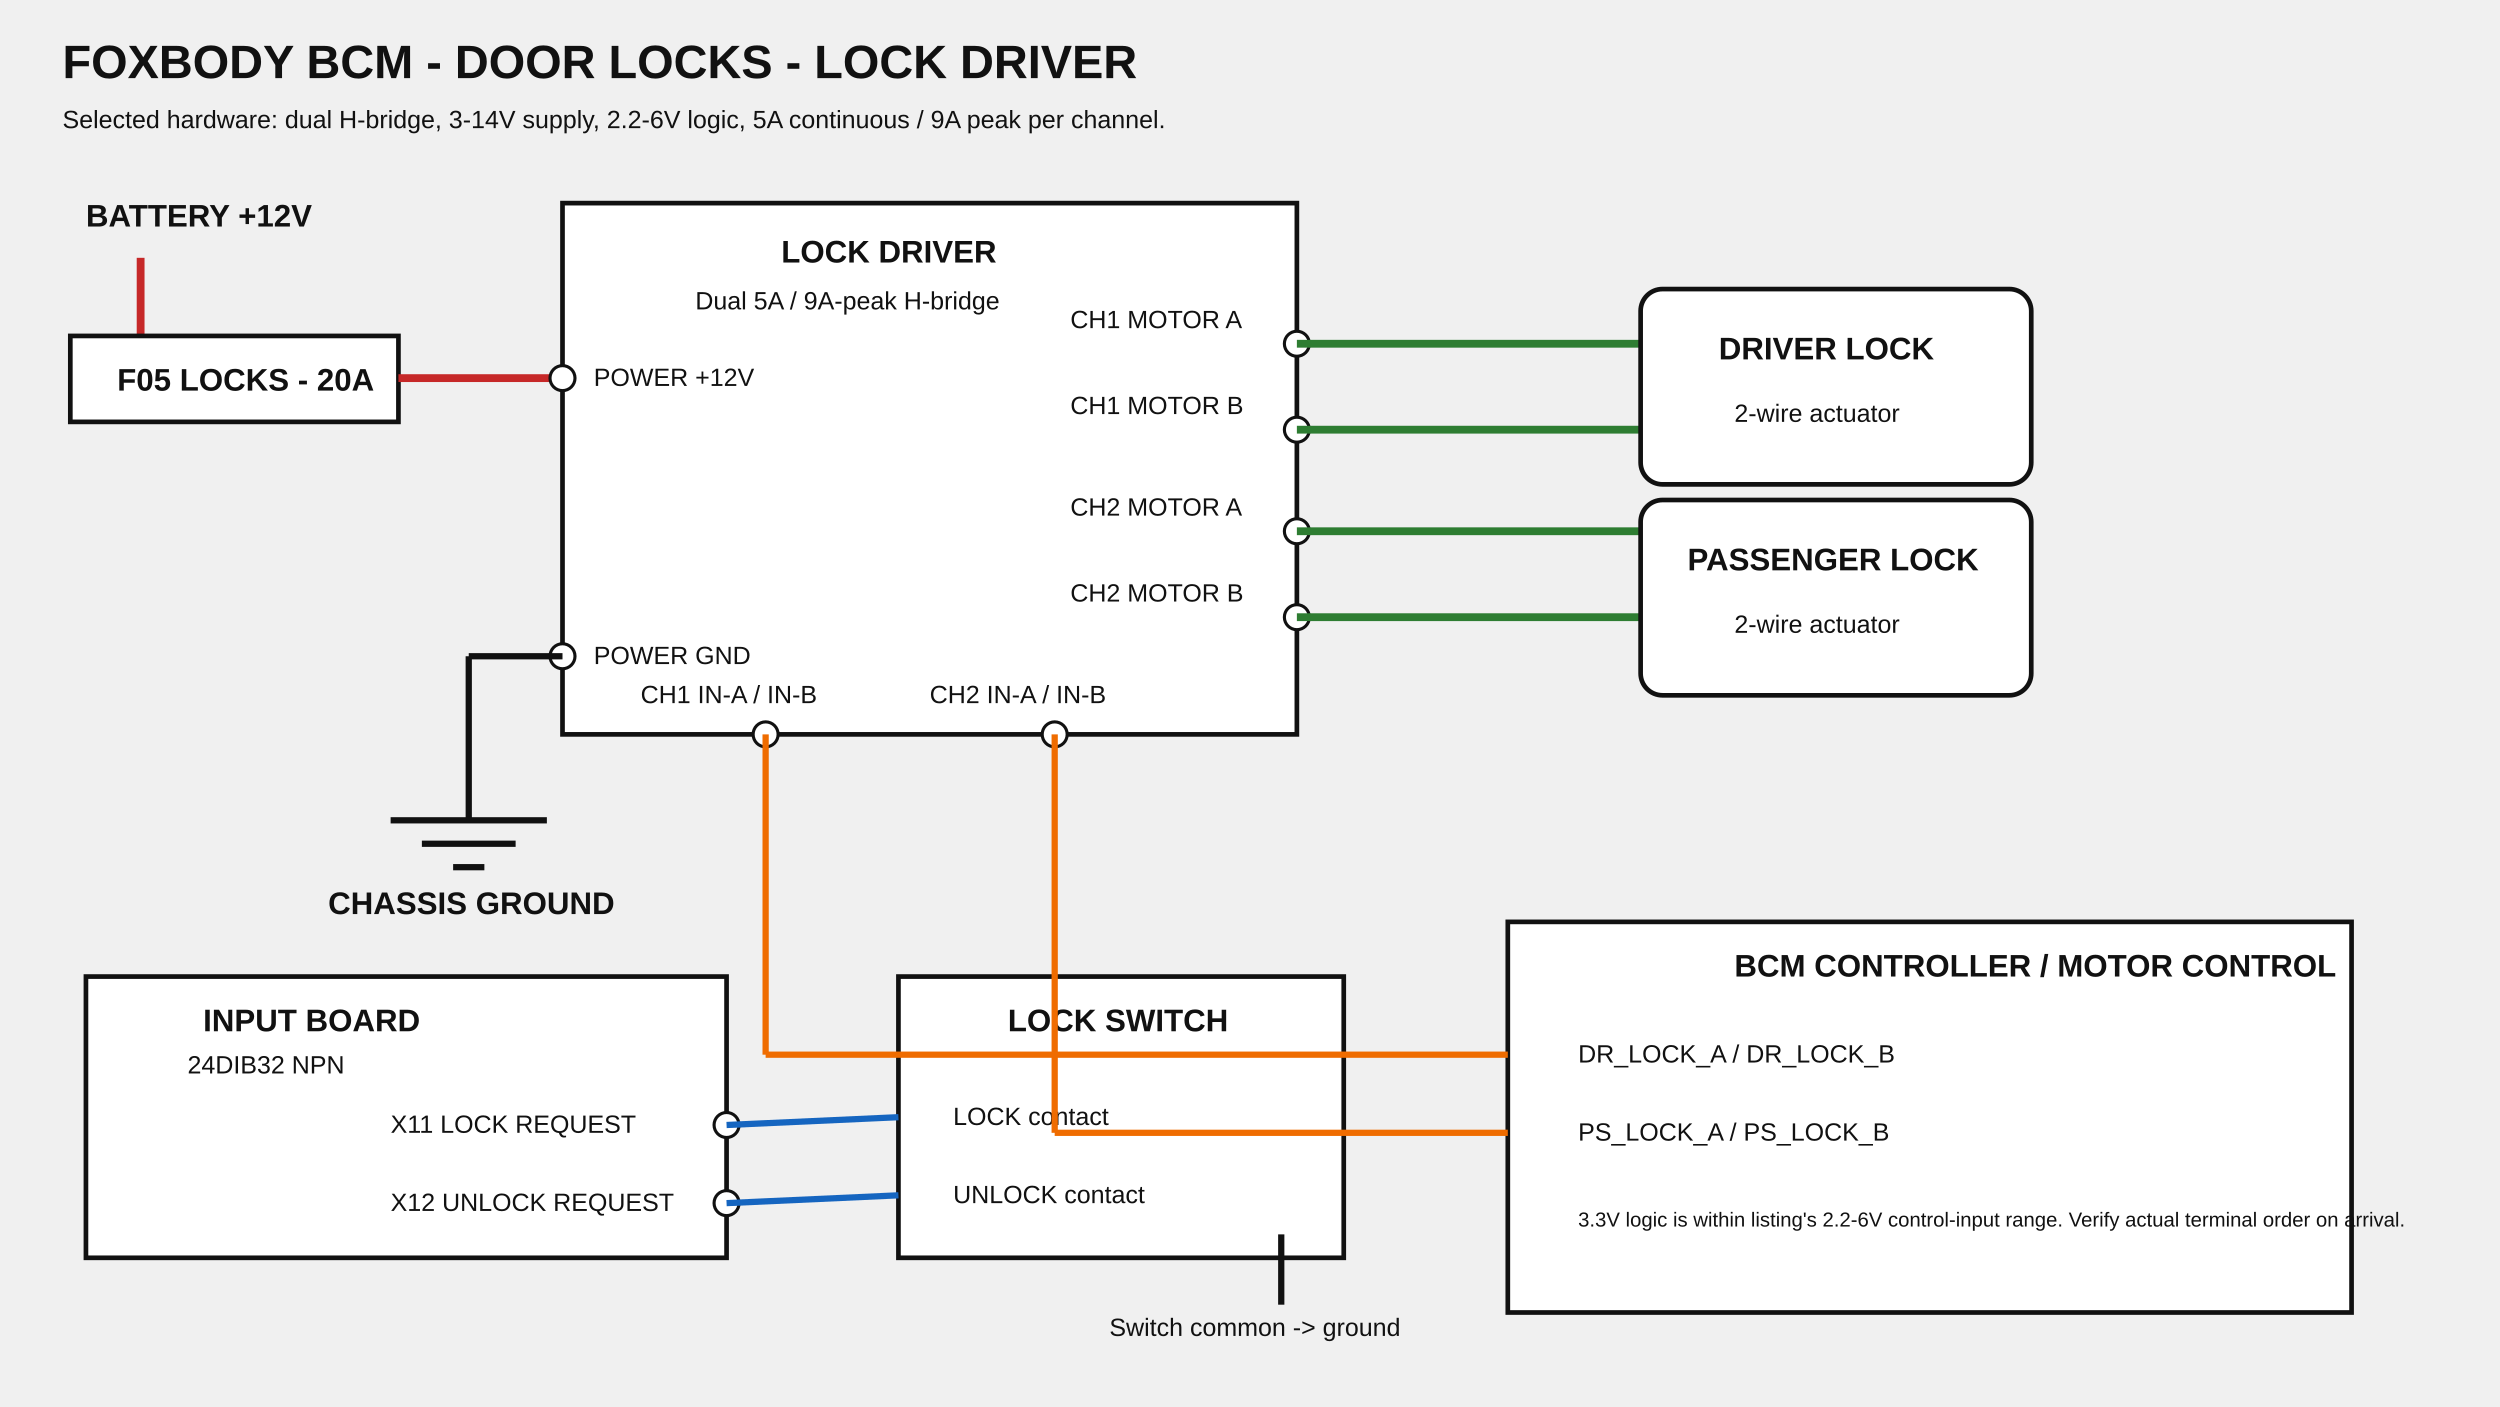
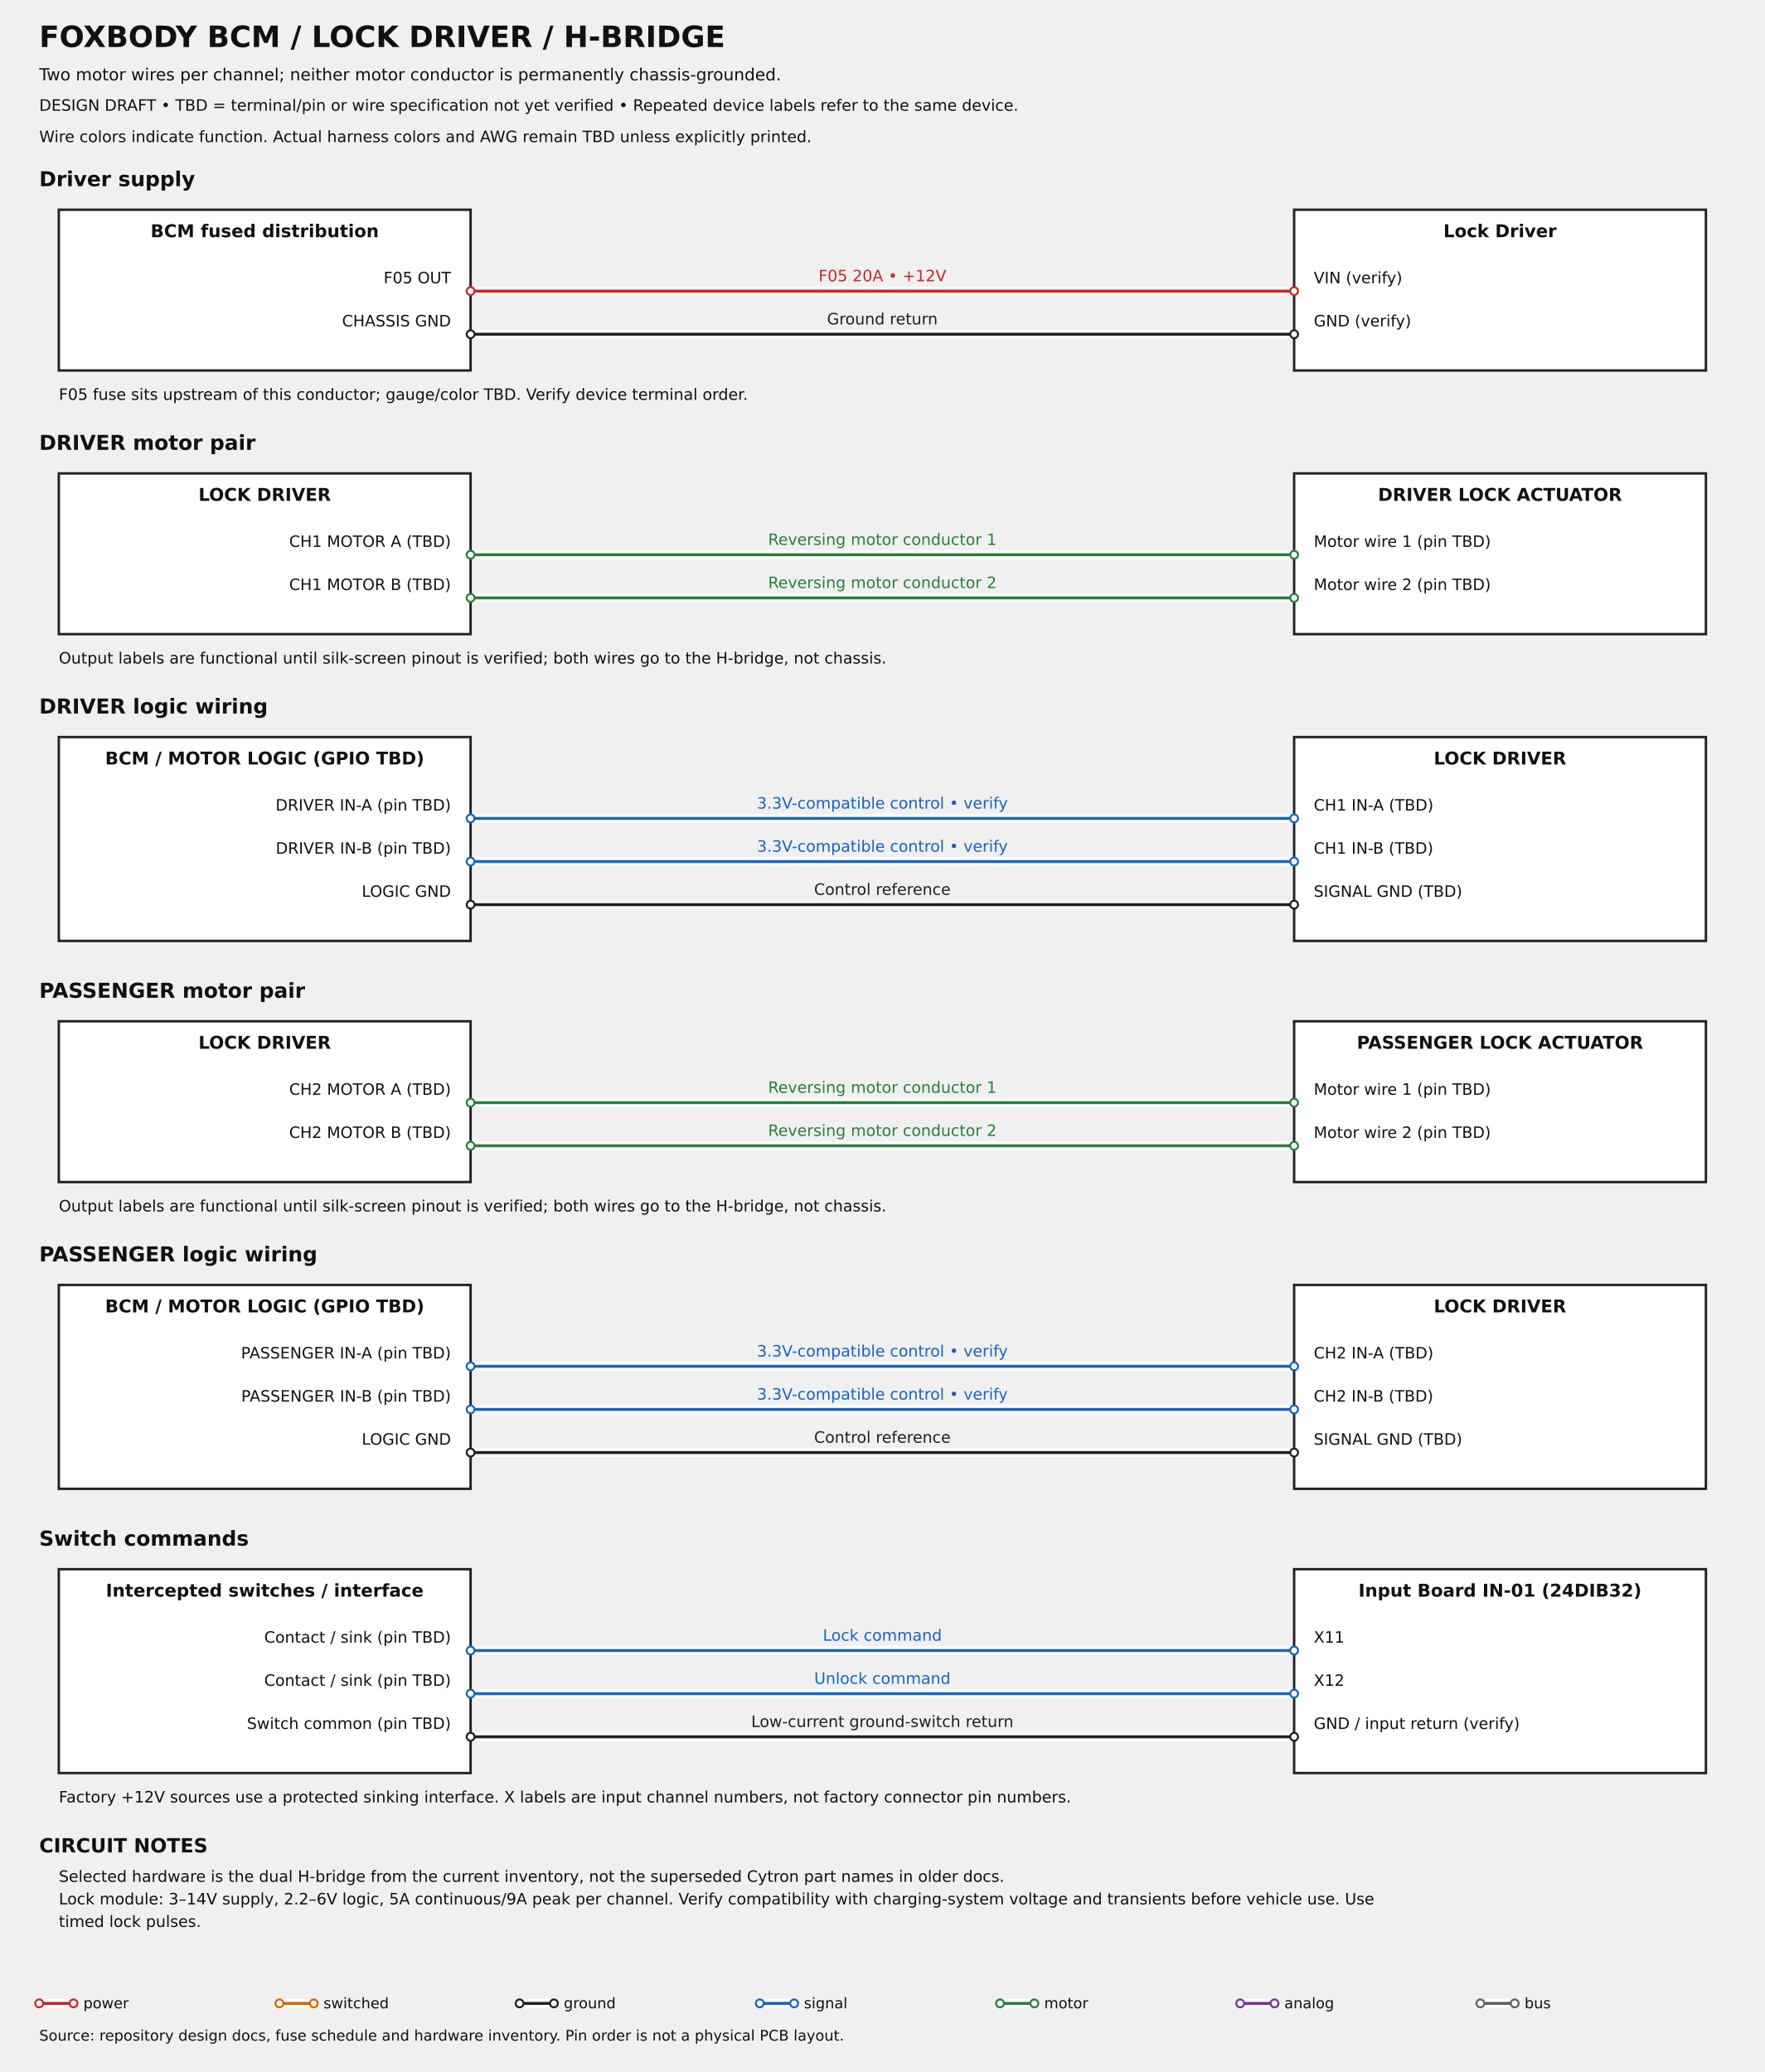
- <svg xmlns="http://www.w3.org/2000/svg" width="1600" height="900" viewBox="0 0 1600 900">
-   <style>text{font-family:Arial,sans-serif;fill:#111}.t{font-size:30px;font-weight:700}.h{font-size:20px;font-weight:700}.s{font-size:16px}.xs{font-size:13px}.p{stroke:#c62828;stroke-width:5;fill:none}.g{stroke:#111;stroke-width:4;fill:none}.sig{stroke:#1565c0;stroke-width:4;fill:none}.ctl{stroke:#ef6c00;stroke-width:4;fill:none}.mot{stroke:#2e7d32;stroke-width:5;fill:none}.box{fill:#fff;stroke:#111;stroke-width:3}.term{fill:#fff;stroke:#111;stroke-width:2}</style>
-   <text x="40" y="50" class="t">FOXBODY BCM - DOOR LOCKS - LOCK DRIVER</text>
-   <text x="40" y="82" class="s">Selected hardware: dual H-bridge, 3-14V supply, 2.2-6V logic, 5A continuous / 9A peak per channel.</text>
-   <text x="55" y="145" class="h">BATTERY +12V</text>
-   <line x1="90" y1="165" x2="90" y2="215" class="p" />
-   <rect x="45" y="215" width="210" height="55" class="box" />
-   <text x="75" y="250" class="h">F05 LOCKS - 20A</text>
-   <line x1="255" y1="242" x2="360" y2="242" class="p" />
-   <rect x="360" y="130" width="470" height="340" class="box" />
-   <text x="500" y="168" class="h">LOCK DRIVER</text>
-   <text x="445" y="198" class="s">Dual 5A / 9A-peak H-bridge</text>
-   <circle cx="360" cy="242" r="8" class="term" />
-   <text x="380" y="247" class="s">POWER +12V</text>
-   <circle cx="360" cy="420" r="8" class="term" />
-   <text x="380" y="425" class="s">POWER GND</text>
-   <circle cx="830" cy="220" r="8" class="term" />
-   <text x="685" y="210" class="s">CH1 MOTOR A</text>
-   <circle cx="830" cy="275" r="8" class="term" />
-   <text x="685" y="265" class="s">CH1 MOTOR B</text>
-   <circle cx="830" cy="340" r="8" class="term" />
-   <text x="685" y="330" class="s">CH2 MOTOR A</text>
-   <circle cx="830" cy="395" r="8" class="term" />
-   <text x="685" y="385" class="s">CH2 MOTOR B</text>
-   <circle cx="490" cy="470" r="8" class="term" />
-   <text x="410" y="450" class="s">CH1 IN-A / IN-B</text>
-   <circle cx="675" cy="470" r="8" class="term" />
-   <text x="595" y="450" class="s">CH2 IN-A / IN-B</text>
-   <line x1="830" y1="220" x2="1050" y2="220" class="mot" />
-   <line x1="830" y1="275" x2="1050" y2="275" class="mot" />
-   <rect x="1050" y="185" width="250" height="125" rx="14" class="box" />
-   <text x="1100" y="230" class="h">DRIVER LOCK</text>
-   <text x="1110" y="270" class="s">2-wire actuator</text>
-   <line x1="830" y1="340" x2="1050" y2="340" class="mot" />
-   <line x1="830" y1="395" x2="1050" y2="395" class="mot" />
-   <rect x="1050" y="320" width="250" height="125" rx="14" class="box" />
-   <text x="1080" y="365" class="h">PASSENGER LOCK</text>
-   <text x="1110" y="405" class="s">2-wire actuator</text>
-   <line x1="360" y1="420" x2="300" y2="420" class="g" />
-   <line x1="300" y1="420" x2="300" y2="525" class="g" />
-   <line x1="250" y1="525" x2="350" y2="525" class="g" />
-   <line x1="270" y1="540" x2="330" y2="540" class="g" />
-   <line x1="290" y1="555" x2="310" y2="555" class="g" />
-   <text x="210" y="585" class="h">CHASSIS GROUND</text>
-   <rect x="55" y="625" width="410" height="180" class="box" />
-   <text x="130" y="660" class="h">INPUT BOARD</text>
-   <text x="120" y="687" class="s">24DIB32 NPN</text>
-   <circle cx="465" cy="720" r="8" class="term" />
-   <text x="250" y="725" class="s">X11 LOCK REQUEST</text>
-   <circle cx="465" cy="770" r="8" class="term" />
-   <text x="250" y="775" class="s">X12 UNLOCK REQUEST</text>
-   <rect x="575" y="625" width="285" height="180" class="box" />
-   <text x="645" y="660" class="h">LOCK SWITCH</text>
-   <text x="610" y="720" class="s">LOCK contact</text>
-   <text x="610" y="770" class="s">UNLOCK contact</text>
-   <line x1="575" y1="715" x2="465" y2="720" class="sig" />
-   <line x1="575" y1="765" x2="465" y2="770" class="sig" />
-   <line x1="820" y1="790" x2="820" y2="835" class="g" />
-   <text x="710" y="855" class="s">Switch common -&gt; ground</text>
-   <rect x="965" y="590" width="540" height="250" class="box" />
-   <text x="1110" y="625" class="h">BCM CONTROLLER / MOTOR CONTROL</text>
-   <text x="1010" y="680" class="s">DR_LOCK_A / DR_LOCK_B</text>
-   <text x="1010" y="730" class="s">PS_LOCK_A / PS_LOCK_B</text>
-   <line x1="965" y1="675" x2="490" y2="675" class="ctl" />
-   <line x1="490" y1="675" x2="490" y2="470" class="ctl" />
-   <line x1="965" y1="725" x2="675" y2="725" class="ctl" />
-   <line x1="675" y1="725" x2="675" y2="470" class="ctl" />
-   <text x="1010" y="785" class="xs">3.3V logic is within listing's 2.2-6V control-input range. Verify actual terminal order on arrival.</text>
+ <svg xmlns="http://www.w3.org/2000/svg" width="1800" height="2114" viewBox="0 0 1800 2114" role="img">
+   <g font-family="DejaVu Sans,Arial,sans-serif">
+     <text x="40" y="48" font-size="30" font-weight="700" text-anchor="start" fill="#111">FOXBODY BCM / LOCK DRIVER / H-BRIDGE</text>
+     <text x="40" y="82" font-size="17" font-weight="400" text-anchor="start" fill="#111">Two motor wires per channel; neither motor conductor is permanently chassis-grounded.</text>
+     <text x="40" y="113" font-size="16" font-weight="400" text-anchor="start" fill="#111">DESIGN DRAFT • TBD = terminal/pin or wire specification not yet verified • Repeated device labels refer to the same device.</text>
+     <text x="40" y="145" font-size="16" font-weight="400" text-anchor="start" fill="#111">Wire colors indicate function. Actual harness colors and AWG remain TBD unless explicitly printed.</text>
+     <text x="40" y="190" font-size="21" font-weight="700" text-anchor="start" fill="#111">Driver supply</text>
+     <rect x="60" y="214" width="420" height="164" fill="white" stroke="#222" stroke-width="2.5" />
+     <rect x="1320" y="214" width="420" height="164" fill="white" stroke="#222" stroke-width="2.5" />
+     <text x="270" y="242" font-size="18" font-weight="700" text-anchor="middle" fill="#111">BCM fused distribution</text>
+     <text x="1530" y="242" font-size="18" font-weight="700" text-anchor="middle" fill="#111">Lock Driver</text>
+     <text x="460" y="289" font-size="16" font-weight="400" text-anchor="end" fill="#111">F05 OUT</text>
+     <text x="1340" y="289" font-size="16" font-weight="400" text-anchor="start" fill="#111">VIN (verify)</text>
+     <polyline points="480,297 1320,297" fill="none" stroke="white" stroke-width="9" />
+     <polyline points="480,297 1320,297" fill="none" stroke="#c62828" stroke-width="3" />
+     <circle cx="480" cy="297" r="4" fill="white" stroke="#c62828" stroke-width="2" />
+     <circle cx="1320" cy="297" r="4" fill="white" stroke="#c62828" stroke-width="2" />
+     <text x="900" y="287" font-size="16" font-weight="400" text-anchor="middle" fill="#c62828">F05 20A • +12V</text>
+     <text x="460" y="333" font-size="16" font-weight="400" text-anchor="end" fill="#111">CHASSIS GND</text>
+     <text x="1340" y="333" font-size="16" font-weight="400" text-anchor="start" fill="#111">GND (verify)</text>
+     <polyline points="480,341 1320,341" fill="none" stroke="white" stroke-width="9" />
+     <polyline points="480,341 1320,341" fill="none" stroke="#202020" stroke-width="3" />
+     <circle cx="480" cy="341" r="4" fill="white" stroke="#202020" stroke-width="2" />
+     <circle cx="1320" cy="341" r="4" fill="white" stroke="#202020" stroke-width="2" />
+     <text x="900" y="331" font-size="16" font-weight="400" text-anchor="middle" fill="#202020">Ground return</text>
+     <text x="60" y="408" font-size="16" font-weight="400" text-anchor="start" fill="#111">F05 fuse sits upstream of this conductor; gauge/color TBD. Verify device terminal order.</text>
+     <text x="40" y="459" font-size="21" font-weight="700" text-anchor="start" fill="#111">DRIVER motor pair</text>
+     <rect x="60" y="483" width="420" height="164" fill="white" stroke="#222" stroke-width="2.5" />
+     <rect x="1320" y="483" width="420" height="164" fill="white" stroke="#222" stroke-width="2.5" />
+     <text x="270" y="511" font-size="18" font-weight="700" text-anchor="middle" fill="#111">LOCK DRIVER</text>
+     <text x="1530" y="511" font-size="18" font-weight="700" text-anchor="middle" fill="#111">DRIVER LOCK ACTUATOR</text>
+     <text x="460" y="558" font-size="16" font-weight="400" text-anchor="end" fill="#111">CH1 MOTOR A (TBD)</text>
+     <text x="1340" y="558" font-size="16" font-weight="400" text-anchor="start" fill="#111">Motor wire 1 (pin TBD)</text>
+     <polyline points="480,566 1320,566" fill="none" stroke="white" stroke-width="9" />
+     <polyline points="480,566 1320,566" fill="none" stroke="#26803c" stroke-width="3" />
+     <circle cx="480" cy="566" r="4" fill="white" stroke="#26803c" stroke-width="2" />
+     <circle cx="1320" cy="566" r="4" fill="white" stroke="#26803c" stroke-width="2" />
+     <text x="900" y="556" font-size="16" font-weight="400" text-anchor="middle" fill="#26803c">Reversing motor conductor 1</text>
+     <text x="460" y="602" font-size="16" font-weight="400" text-anchor="end" fill="#111">CH1 MOTOR B (TBD)</text>
+     <text x="1340" y="602" font-size="16" font-weight="400" text-anchor="start" fill="#111">Motor wire 2 (pin TBD)</text>
+     <polyline points="480,610 1320,610" fill="none" stroke="white" stroke-width="9" />
+     <polyline points="480,610 1320,610" fill="none" stroke="#26803c" stroke-width="3" />
+     <circle cx="480" cy="610" r="4" fill="white" stroke="#26803c" stroke-width="2" />
+     <circle cx="1320" cy="610" r="4" fill="white" stroke="#26803c" stroke-width="2" />
+     <text x="900" y="600" font-size="16" font-weight="400" text-anchor="middle" fill="#26803c">Reversing motor conductor 2</text>
+     <text x="60" y="677" font-size="16" font-weight="400" text-anchor="start" fill="#111">Output labels are functional until silk-screen pinout is verified; both wires go to the H-bridge, not chassis.</text>
+     <text x="40" y="728" font-size="21" font-weight="700" text-anchor="start" fill="#111">DRIVER logic wiring</text>
+     <rect x="60" y="752" width="420" height="208" fill="white" stroke="#222" stroke-width="2.5" />
+     <rect x="1320" y="752" width="420" height="208" fill="white" stroke="#222" stroke-width="2.5" />
+     <text x="270" y="780" font-size="18" font-weight="700" text-anchor="middle" fill="#111">BCM / MOTOR LOGIC (GPIO TBD)</text>
+     <text x="1530" y="780" font-size="18" font-weight="700" text-anchor="middle" fill="#111">LOCK DRIVER</text>
+     <text x="460" y="827" font-size="16" font-weight="400" text-anchor="end" fill="#111">DRIVER IN-A (pin TBD)</text>
+     <text x="1340" y="827" font-size="16" font-weight="400" text-anchor="start" fill="#111">CH1 IN-A (TBD)</text>
+     <polyline points="480,835 1320,835" fill="none" stroke="white" stroke-width="9" />
+     <polyline points="480,835 1320,835" fill="none" stroke="#1565c0" stroke-width="3" />
+     <circle cx="480" cy="835" r="4" fill="white" stroke="#1565c0" stroke-width="2" />
+     <circle cx="1320" cy="835" r="4" fill="white" stroke="#1565c0" stroke-width="2" />
+     <text x="900" y="825" font-size="16" font-weight="400" text-anchor="middle" fill="#1565c0">3.3V-compatible control • verify</text>
+     <text x="460" y="871" font-size="16" font-weight="400" text-anchor="end" fill="#111">DRIVER IN-B (pin TBD)</text>
+     <text x="1340" y="871" font-size="16" font-weight="400" text-anchor="start" fill="#111">CH1 IN-B (TBD)</text>
+     <polyline points="480,879 1320,879" fill="none" stroke="white" stroke-width="9" />
+     <polyline points="480,879 1320,879" fill="none" stroke="#1565c0" stroke-width="3" />
+     <circle cx="480" cy="879" r="4" fill="white" stroke="#1565c0" stroke-width="2" />
+     <circle cx="1320" cy="879" r="4" fill="white" stroke="#1565c0" stroke-width="2" />
+     <text x="900" y="869" font-size="16" font-weight="400" text-anchor="middle" fill="#1565c0">3.3V-compatible control • verify</text>
+     <text x="460" y="915" font-size="16" font-weight="400" text-anchor="end" fill="#111">LOGIC GND</text>
+     <text x="1340" y="915" font-size="16" font-weight="400" text-anchor="start" fill="#111">SIGNAL GND (TBD)</text>
+     <polyline points="480,923 1320,923" fill="none" stroke="white" stroke-width="9" />
+     <polyline points="480,923 1320,923" fill="none" stroke="#202020" stroke-width="3" />
+     <circle cx="480" cy="923" r="4" fill="white" stroke="#202020" stroke-width="2" />
+     <circle cx="1320" cy="923" r="4" fill="white" stroke="#202020" stroke-width="2" />
+     <text x="900" y="913" font-size="16" font-weight="400" text-anchor="middle" fill="#202020">Control reference</text>
+     <text x="40" y="1018" font-size="21" font-weight="700" text-anchor="start" fill="#111">PASSENGER motor pair</text>
+     <rect x="60" y="1042" width="420" height="164" fill="white" stroke="#222" stroke-width="2.5" />
+     <rect x="1320" y="1042" width="420" height="164" fill="white" stroke="#222" stroke-width="2.5" />
+     <text x="270" y="1070" font-size="18" font-weight="700" text-anchor="middle" fill="#111">LOCK DRIVER</text>
+     <text x="1530" y="1070" font-size="18" font-weight="700" text-anchor="middle" fill="#111">PASSENGER LOCK ACTUATOR</text>
+     <text x="460" y="1117" font-size="16" font-weight="400" text-anchor="end" fill="#111">CH2 MOTOR A (TBD)</text>
+     <text x="1340" y="1117" font-size="16" font-weight="400" text-anchor="start" fill="#111">Motor wire 1 (pin TBD)</text>
+     <polyline points="480,1125 1320,1125" fill="none" stroke="white" stroke-width="9" />
+     <polyline points="480,1125 1320,1125" fill="none" stroke="#26803c" stroke-width="3" />
+     <circle cx="480" cy="1125" r="4" fill="white" stroke="#26803c" stroke-width="2" />
+     <circle cx="1320" cy="1125" r="4" fill="white" stroke="#26803c" stroke-width="2" />
+     <text x="900" y="1115" font-size="16" font-weight="400" text-anchor="middle" fill="#26803c">Reversing motor conductor 1</text>
+     <text x="460" y="1161" font-size="16" font-weight="400" text-anchor="end" fill="#111">CH2 MOTOR B (TBD)</text>
+     <text x="1340" y="1161" font-size="16" font-weight="400" text-anchor="start" fill="#111">Motor wire 2 (pin TBD)</text>
+     <polyline points="480,1169 1320,1169" fill="none" stroke="white" stroke-width="9" />
+     <polyline points="480,1169 1320,1169" fill="none" stroke="#26803c" stroke-width="3" />
+     <circle cx="480" cy="1169" r="4" fill="white" stroke="#26803c" stroke-width="2" />
+     <circle cx="1320" cy="1169" r="4" fill="white" stroke="#26803c" stroke-width="2" />
+     <text x="900" y="1159" font-size="16" font-weight="400" text-anchor="middle" fill="#26803c">Reversing motor conductor 2</text>
+     <text x="60" y="1236" font-size="16" font-weight="400" text-anchor="start" fill="#111">Output labels are functional until silk-screen pinout is verified; both wires go to the H-bridge, not chassis.</text>
+     <text x="40" y="1287" font-size="21" font-weight="700" text-anchor="start" fill="#111">PASSENGER logic wiring</text>
+     <rect x="60" y="1311" width="420" height="208" fill="white" stroke="#222" stroke-width="2.5" />
+     <rect x="1320" y="1311" width="420" height="208" fill="white" stroke="#222" stroke-width="2.5" />
+     <text x="270" y="1339" font-size="18" font-weight="700" text-anchor="middle" fill="#111">BCM / MOTOR LOGIC (GPIO TBD)</text>
+     <text x="1530" y="1339" font-size="18" font-weight="700" text-anchor="middle" fill="#111">LOCK DRIVER</text>
+     <text x="460" y="1386" font-size="16" font-weight="400" text-anchor="end" fill="#111">PASSENGER IN-A (pin TBD)</text>
+     <text x="1340" y="1386" font-size="16" font-weight="400" text-anchor="start" fill="#111">CH2 IN-A (TBD)</text>
+     <polyline points="480,1394 1320,1394" fill="none" stroke="white" stroke-width="9" />
+     <polyline points="480,1394 1320,1394" fill="none" stroke="#1565c0" stroke-width="3" />
+     <circle cx="480" cy="1394" r="4" fill="white" stroke="#1565c0" stroke-width="2" />
+     <circle cx="1320" cy="1394" r="4" fill="white" stroke="#1565c0" stroke-width="2" />
+     <text x="900" y="1384" font-size="16" font-weight="400" text-anchor="middle" fill="#1565c0">3.3V-compatible control • verify</text>
+     <text x="460" y="1430" font-size="16" font-weight="400" text-anchor="end" fill="#111">PASSENGER IN-B (pin TBD)</text>
+     <text x="1340" y="1430" font-size="16" font-weight="400" text-anchor="start" fill="#111">CH2 IN-B (TBD)</text>
+     <polyline points="480,1438 1320,1438" fill="none" stroke="white" stroke-width="9" />
+     <polyline points="480,1438 1320,1438" fill="none" stroke="#1565c0" stroke-width="3" />
+     <circle cx="480" cy="1438" r="4" fill="white" stroke="#1565c0" stroke-width="2" />
+     <circle cx="1320" cy="1438" r="4" fill="white" stroke="#1565c0" stroke-width="2" />
+     <text x="900" y="1428" font-size="16" font-weight="400" text-anchor="middle" fill="#1565c0">3.3V-compatible control • verify</text>
+     <text x="460" y="1474" font-size="16" font-weight="400" text-anchor="end" fill="#111">LOGIC GND</text>
+     <text x="1340" y="1474" font-size="16" font-weight="400" text-anchor="start" fill="#111">SIGNAL GND (TBD)</text>
+     <polyline points="480,1482 1320,1482" fill="none" stroke="white" stroke-width="9" />
+     <polyline points="480,1482 1320,1482" fill="none" stroke="#202020" stroke-width="3" />
+     <circle cx="480" cy="1482" r="4" fill="white" stroke="#202020" stroke-width="2" />
+     <circle cx="1320" cy="1482" r="4" fill="white" stroke="#202020" stroke-width="2" />
+     <text x="900" y="1472" font-size="16" font-weight="400" text-anchor="middle" fill="#202020">Control reference</text>
+     <text x="40" y="1577" font-size="21" font-weight="700" text-anchor="start" fill="#111">Switch commands</text>
+     <rect x="60" y="1601" width="420" height="208" fill="white" stroke="#222" stroke-width="2.5" />
+     <rect x="1320" y="1601" width="420" height="208" fill="white" stroke="#222" stroke-width="2.5" />
+     <text x="270" y="1629" font-size="18" font-weight="700" text-anchor="middle" fill="#111">Intercepted switches / interface</text>
+     <text x="1530" y="1629" font-size="18" font-weight="700" text-anchor="middle" fill="#111">Input Board IN-01 (24DIB32)</text>
+     <text x="460" y="1676" font-size="16" font-weight="400" text-anchor="end" fill="#111">Contact / sink (pin TBD)</text>
+     <text x="1340" y="1676" font-size="16" font-weight="400" text-anchor="start" fill="#111">X11</text>
+     <polyline points="480,1684 1320,1684" fill="none" stroke="white" stroke-width="9" />
+     <polyline points="480,1684 1320,1684" fill="none" stroke="#1565c0" stroke-width="3" />
+     <circle cx="480" cy="1684" r="4" fill="white" stroke="#1565c0" stroke-width="2" />
+     <circle cx="1320" cy="1684" r="4" fill="white" stroke="#1565c0" stroke-width="2" />
+     <text x="900" y="1674" font-size="16" font-weight="400" text-anchor="middle" fill="#1565c0">Lock command</text>
+     <text x="460" y="1720" font-size="16" font-weight="400" text-anchor="end" fill="#111">Contact / sink (pin TBD)</text>
+     <text x="1340" y="1720" font-size="16" font-weight="400" text-anchor="start" fill="#111">X12</text>
+     <polyline points="480,1728 1320,1728" fill="none" stroke="white" stroke-width="9" />
+     <polyline points="480,1728 1320,1728" fill="none" stroke="#1565c0" stroke-width="3" />
+     <circle cx="480" cy="1728" r="4" fill="white" stroke="#1565c0" stroke-width="2" />
+     <circle cx="1320" cy="1728" r="4" fill="white" stroke="#1565c0" stroke-width="2" />
+     <text x="900" y="1718" font-size="16" font-weight="400" text-anchor="middle" fill="#1565c0">Unlock command</text>
+     <text x="460" y="1764" font-size="16" font-weight="400" text-anchor="end" fill="#111">Switch common (pin TBD)</text>
+     <text x="1340" y="1764" font-size="16" font-weight="400" text-anchor="start" fill="#111">GND / input return (verify)</text>
+     <polyline points="480,1772 1320,1772" fill="none" stroke="white" stroke-width="9" />
+     <polyline points="480,1772 1320,1772" fill="none" stroke="#202020" stroke-width="3" />
+     <circle cx="480" cy="1772" r="4" fill="white" stroke="#202020" stroke-width="2" />
+     <circle cx="1320" cy="1772" r="4" fill="white" stroke="#202020" stroke-width="2" />
+     <text x="900" y="1762" font-size="16" font-weight="400" text-anchor="middle" fill="#202020">Low-current ground-switch return</text>
+     <text x="60" y="1839" font-size="16" font-weight="400" text-anchor="start" fill="#111">Factory +12V sources use a protected sinking interface. X labels are input channel numbers, not factory connector pin numbers.</text>
+     <text x="40" y="1890" font-size="20" font-weight="700" text-anchor="start" fill="#111">CIRCUIT NOTES</text>
+     <text x="60" y="1920" font-size="16" font-weight="400" text-anchor="start" fill="#111">Selected hardware is the dual H-bridge from the current inventory, not the superseded Cytron part names in older docs.</text>
+     <text x="60" y="1943" font-size="16" font-weight="400" text-anchor="start" fill="#111">Lock module: 3–14V supply, 2.2–6V logic, 5A continuous/9A peak per channel. Verify compatibility with charging-system voltage and transients before vehicle use. Use</text>
+     <text x="60" y="1966" font-size="16" font-weight="400" text-anchor="start" fill="#111">timed lock pulses.</text>
+     <polyline points="40,2044 75,2044" fill="none" stroke="white" stroke-width="9" />
+     <polyline points="40,2044 75,2044" fill="none" stroke="#c62828" stroke-width="3" />
+     <circle cx="40" cy="2044" r="4" fill="white" stroke="#c62828" stroke-width="2" />
+     <circle cx="75" cy="2044" r="4" fill="white" stroke="#c62828" stroke-width="2" />
+     <text x="85" y="2049" font-size="15" font-weight="400" text-anchor="start" fill="#111">power</text>
+     <polyline points="285,2044 320,2044" fill="none" stroke="white" stroke-width="9" />
+     <polyline points="285,2044 320,2044" fill="none" stroke="#d66700" stroke-width="3" />
+     <circle cx="285" cy="2044" r="4" fill="white" stroke="#d66700" stroke-width="2" />
+     <circle cx="320" cy="2044" r="4" fill="white" stroke="#d66700" stroke-width="2" />
+     <text x="330" y="2049" font-size="15" font-weight="400" text-anchor="start" fill="#111">switched</text>
+     <polyline points="530,2044 565,2044" fill="none" stroke="white" stroke-width="9" />
+     <polyline points="530,2044 565,2044" fill="none" stroke="#202020" stroke-width="3" />
+     <circle cx="530" cy="2044" r="4" fill="white" stroke="#202020" stroke-width="2" />
+     <circle cx="565" cy="2044" r="4" fill="white" stroke="#202020" stroke-width="2" />
+     <text x="575" y="2049" font-size="15" font-weight="400" text-anchor="start" fill="#111">ground</text>
+     <polyline points="775,2044 810,2044" fill="none" stroke="white" stroke-width="9" />
+     <polyline points="775,2044 810,2044" fill="none" stroke="#1565c0" stroke-width="3" />
+     <circle cx="775" cy="2044" r="4" fill="white" stroke="#1565c0" stroke-width="2" />
+     <circle cx="810" cy="2044" r="4" fill="white" stroke="#1565c0" stroke-width="2" />
+     <text x="820" y="2049" font-size="15" font-weight="400" text-anchor="start" fill="#111">signal</text>
+     <polyline points="1020,2044 1055,2044" fill="none" stroke="white" stroke-width="9" />
+     <polyline points="1020,2044 1055,2044" fill="none" stroke="#26803c" stroke-width="3" />
+     <circle cx="1020" cy="2044" r="4" fill="white" stroke="#26803c" stroke-width="2" />
+     <circle cx="1055" cy="2044" r="4" fill="white" stroke="#26803c" stroke-width="2" />
+     <text x="1065" y="2049" font-size="15" font-weight="400" text-anchor="start" fill="#111">motor</text>
+     <polyline points="1265,2044 1300,2044" fill="none" stroke="white" stroke-width="9" />
+     <polyline points="1265,2044 1300,2044" fill="none" stroke="#7b3294" stroke-width="3" />
+     <circle cx="1265" cy="2044" r="4" fill="white" stroke="#7b3294" stroke-width="2" />
+     <circle cx="1300" cy="2044" r="4" fill="white" stroke="#7b3294" stroke-width="2" />
+     <text x="1310" y="2049" font-size="15" font-weight="400" text-anchor="start" fill="#111">analog</text>
+     <polyline points="1510,2044 1545,2044" fill="none" stroke="white" stroke-width="9" />
+     <polyline points="1510,2044 1545,2044" fill="none" stroke="#616161" stroke-width="3" />
+     <circle cx="1510" cy="2044" r="4" fill="white" stroke="#616161" stroke-width="2" />
+     <circle cx="1545" cy="2044" r="4" fill="white" stroke="#616161" stroke-width="2" />
+     <text x="1555" y="2049" font-size="15" font-weight="400" text-anchor="start" fill="#111">bus</text>
+     <text x="40" y="2082" font-size="15" font-weight="400" text-anchor="start" fill="#111">Source: repository design docs, fuse schedule and hardware inventory. Pin order is not a physical PCB layout.</text>
+   </g>
</svg>
